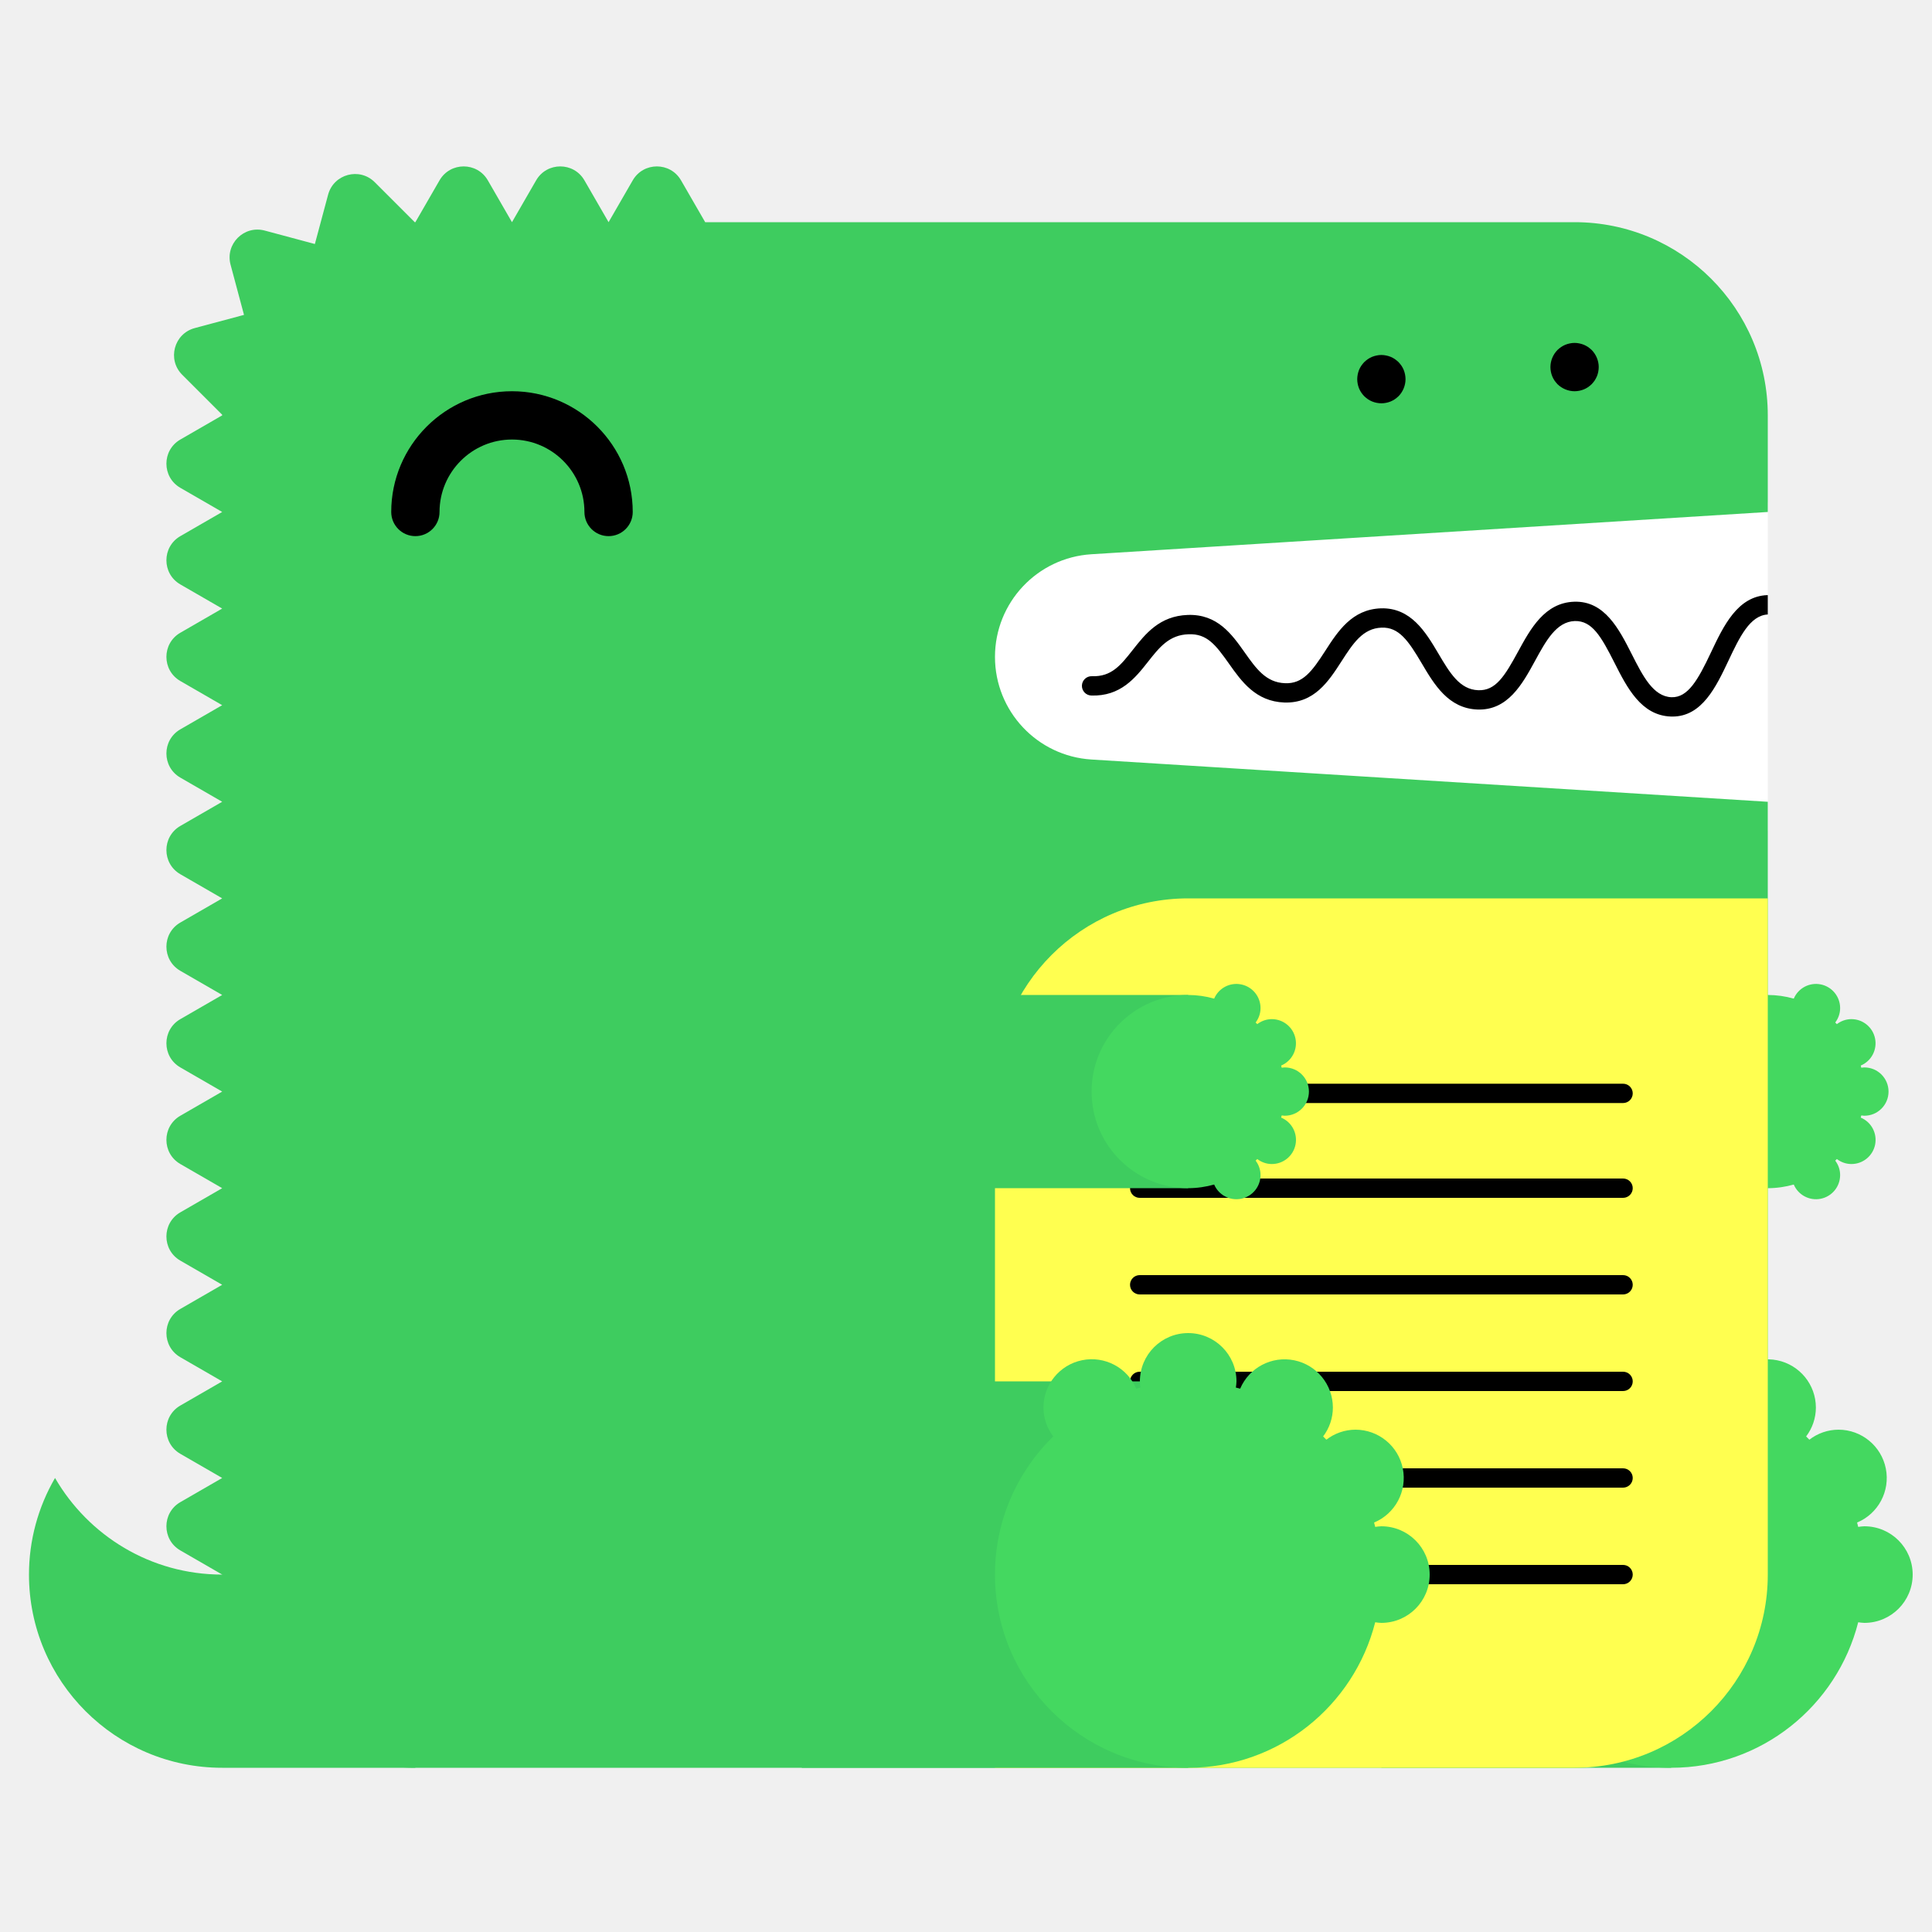
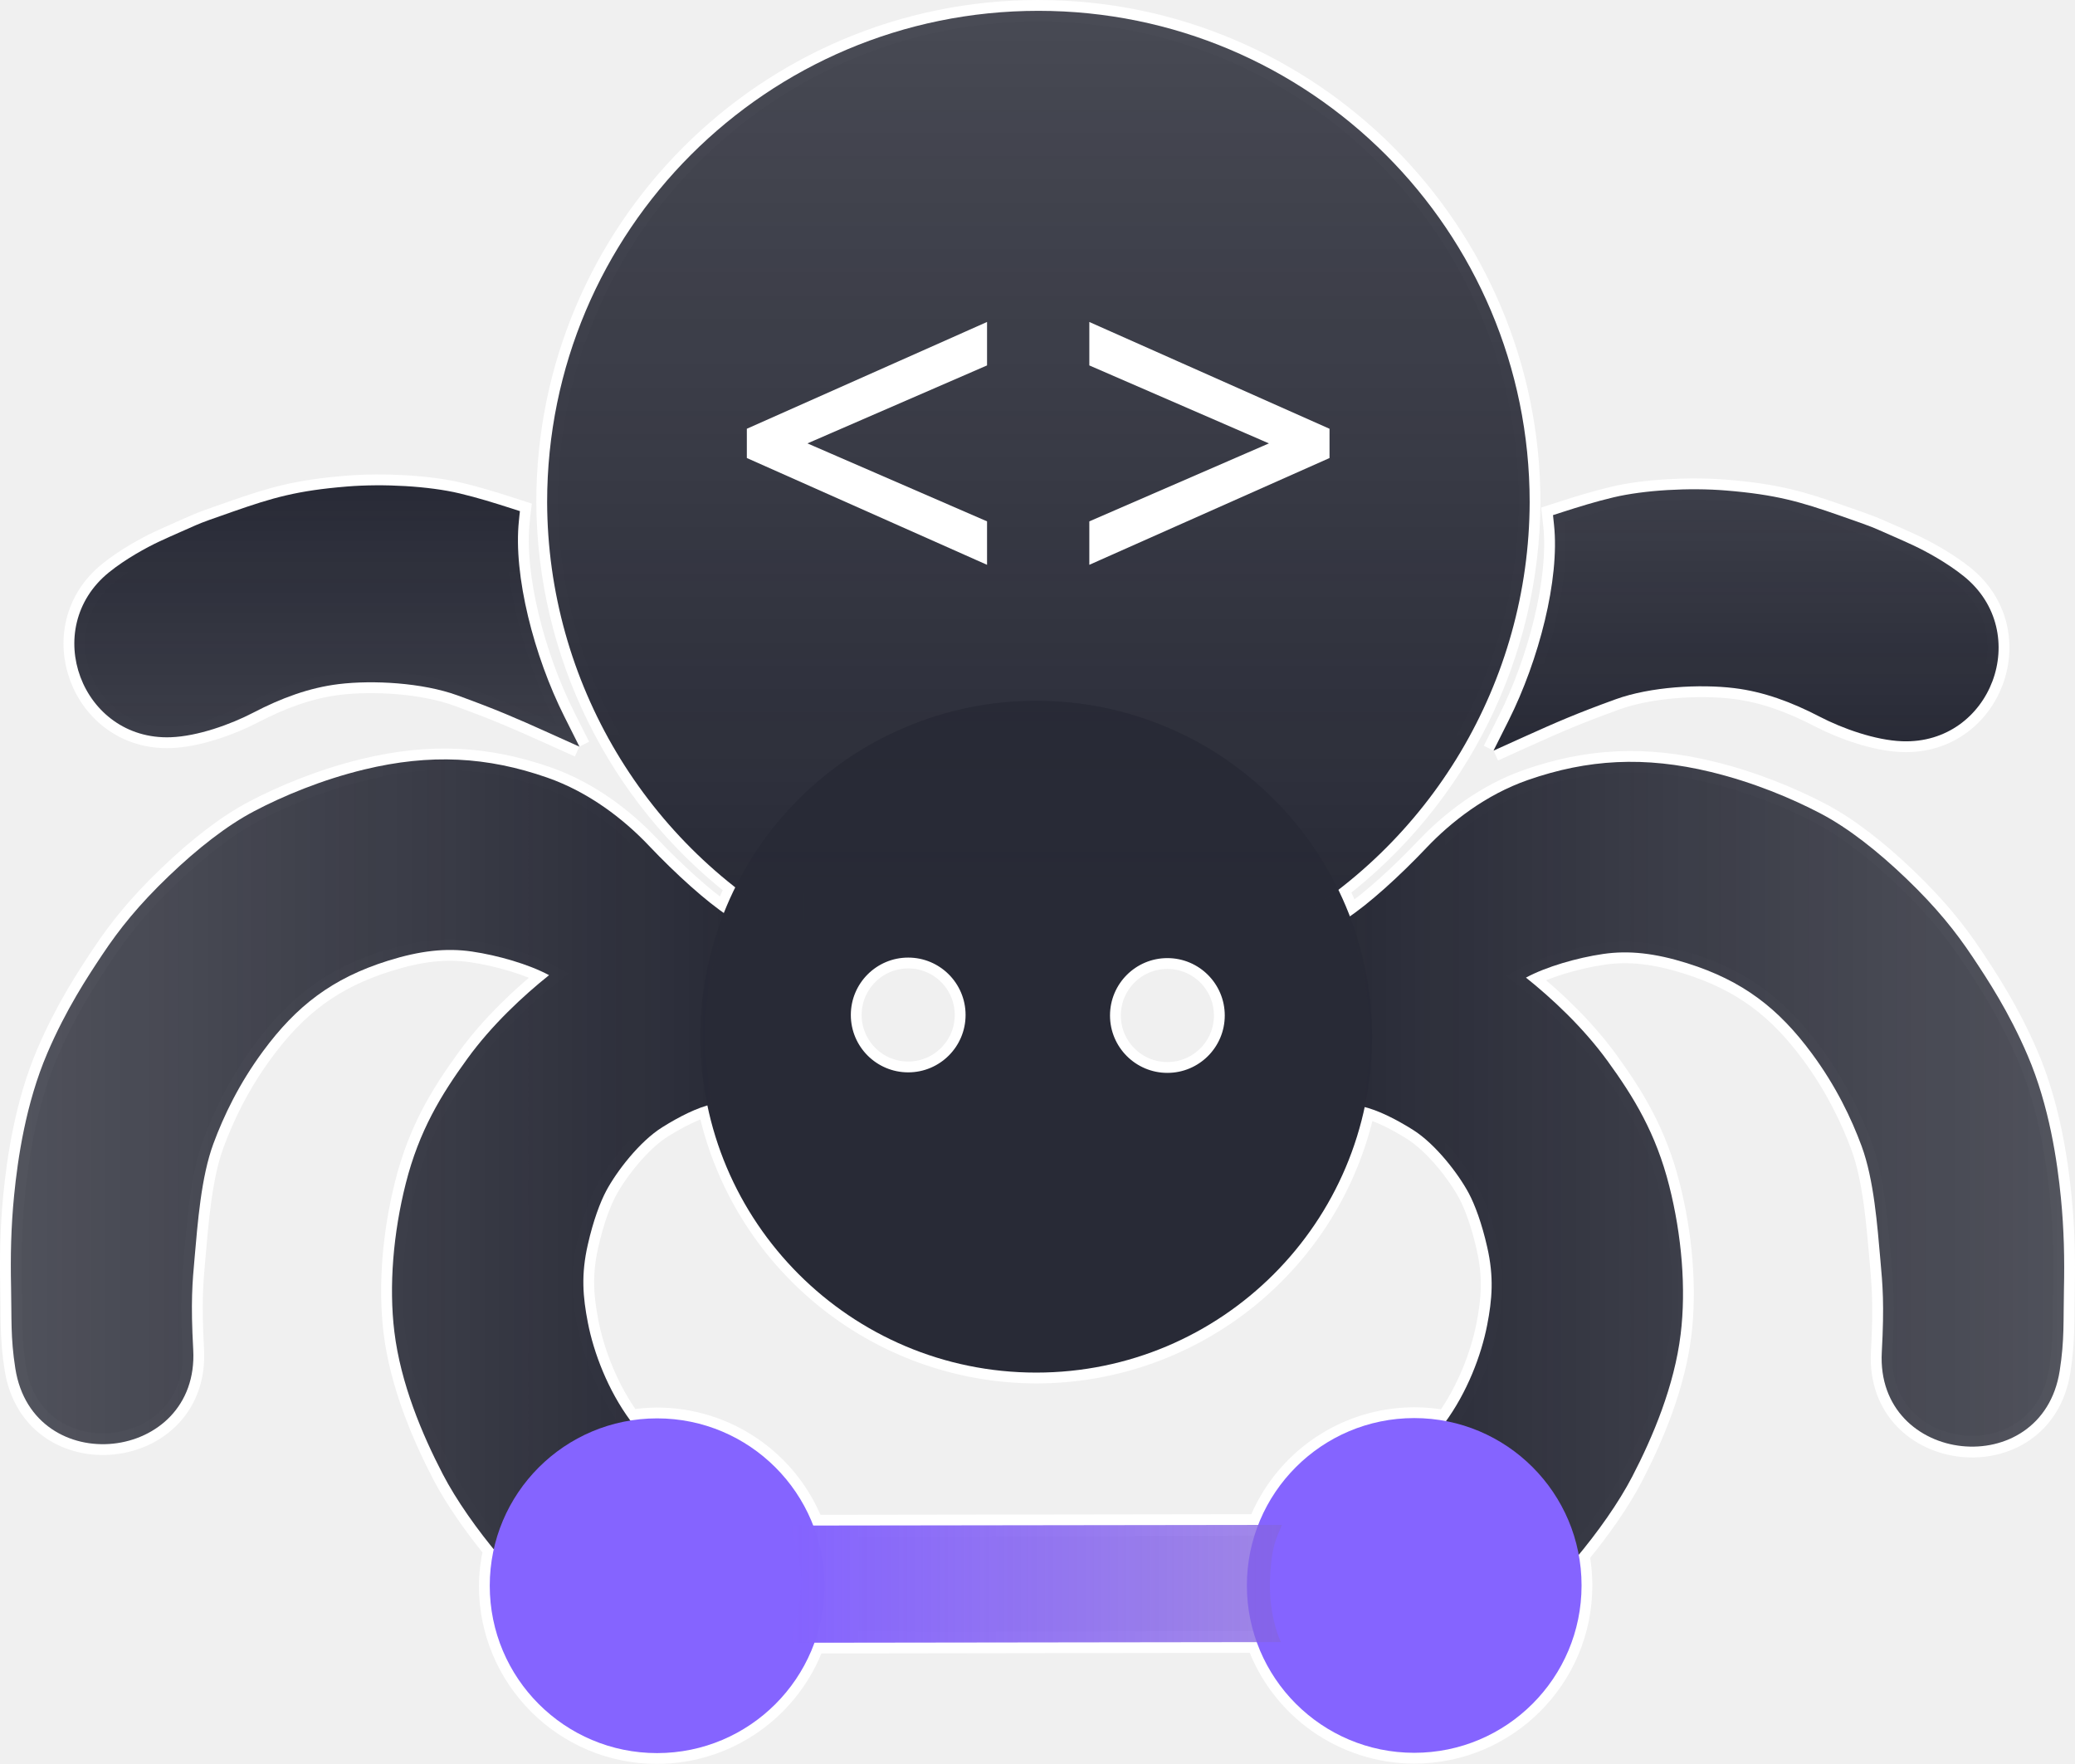
- <svg xmlns="http://www.w3.org/2000/svg" width="200" height="200" viewBox="0 0 200 200">
-   <g fill="none" fill-rule="evenodd">
-     <path fill="#FFF" d="M99 52h84v34H99z" />
-     <path d="M23 163c-7.398 0-13.843-4.027-17.303-10A19.886 19.886 0 0 0 3 163c0 11.046 8.954 20 20 20h20v-20H23z" fill="#3ECC5F" />
-     <path d="M112.98 57.376L183 53V43c0-11.046-8.954-20-20-20H73l-2.5-4.33c-1.112-1.925-3.889-1.925-5 0L63 23l-2.5-4.33c-1.111-1.925-3.889-1.925-5 0L53 23l-2.5-4.33c-1.111-1.925-3.889-1.925-5 0L43 23c-.022 0-.042.003-.065.003l-4.142-4.141c-1.57-1.571-4.252-.853-4.828 1.294l-1.369 5.104-5.192-1.392c-2.148-.575-4.111 1.389-3.535 3.536l1.39 5.193-5.102 1.367c-2.148.576-2.867 3.259-1.296 4.83l4.142 4.142c0 .021-.003.042-.003.064l-4.33 2.5c-1.925 1.111-1.925 3.889 0 5L23 53l-4.33 2.5c-1.925 1.111-1.925 3.889 0 5L23 63l-4.33 2.5c-1.925 1.111-1.925 3.889 0 5L23 73l-4.33 2.5c-1.925 1.111-1.925 3.889 0 5L23 83l-4.33 2.5c-1.925 1.111-1.925 3.889 0 5L23 93l-4.33 2.5c-1.925 1.111-1.925 3.889 0 5L23 103l-4.33 2.5c-1.925 1.111-1.925 3.889 0 5L23 113l-4.33 2.5c-1.925 1.111-1.925 3.889 0 5L23 123l-4.33 2.5c-1.925 1.111-1.925 3.889 0 5L23 133l-4.33 2.5c-1.925 1.111-1.925 3.889 0 5L23 143l-4.33 2.5c-1.925 1.111-1.925 3.889 0 5L23 153l-4.33 2.5c-1.925 1.111-1.925 3.889 0 5L23 163c0 11.046 8.954 20 20 20h120c11.046 0 20-8.954 20-20V83l-70.02-4.376A10.645 10.645 0 0 1 103 68c0-5.621 4.37-10.273 9.98-10.624" fill="#3ECC5F" />
-     <path fill="#3ECC5F" d="M143 183h30v-40h-30z" />
-     <path d="M193 158c-.219 0-.428.037-.639.064-.038-.15-.074-.301-.116-.451A5 5 0 0 0 190.32 148a4.96 4.96 0 0 0-3.016 1.036 26.531 26.531 0 0 0-.335-.336 4.955 4.955 0 0 0 1.011-2.987 5 5 0 0 0-9.599-1.959c-.148-.042-.297-.077-.445-.115.027-.211.064-.42.064-.639a5 5 0 0 0-5-5 5 5 0 0 0-5 5c0 .219.037.428.064.639-.148.038-.297.073-.445.115a4.998 4.998 0 0 0-9.599 1.959c0 1.125.384 2.151 1.011 2.987-3.717 3.632-6.031 8.693-6.031 14.3 0 11.046 8.954 20 20 20 9.339 0 17.16-6.41 19.361-15.064.211.027.42.064.639.064a5 5 0 0 0 5-5 5 5 0 0 0-5-5" fill="#44D860" />
-     <path fill="#3ECC5F" d="M153 123h30v-20h-30z" />
-     <path d="M193 115.5a2.5 2.5 0 1 0 0-5c-.109 0-.214.019-.319.032-.02-.075-.037-.15-.058-.225a2.501 2.501 0 0 0-.963-4.807c-.569 0-1.088.197-1.508.518a6.653 6.653 0 0 0-.168-.168c.314-.417.506-.931.506-1.494a2.5 2.5 0 0 0-4.8-.979A9.987 9.987 0 0 0 183 103c-5.522 0-10 4.478-10 10s4.478 10 10 10c.934 0 1.833-.138 2.69-.377a2.5 2.5 0 0 0 4.8-.979c0-.563-.192-1.077-.506-1.494.057-.055.113-.111.168-.168.42.321.939.518 1.508.518a2.5 2.5 0 0 0 .963-4.807c.021-.074.038-.15.058-.225.105.013.21.032.319.032" fill="#44D860" />
-     <path d="M63 55.5a2.5 2.5 0 0 1-2.5-2.5c0-4.136-3.364-7.5-7.5-7.5s-7.5 3.364-7.5 7.5a2.5 2.5 0 1 1-5 0c0-6.893 5.607-12.5 12.5-12.5S65.5 46.107 65.5 53a2.5 2.5 0 0 1-2.5 2.5" fill="#000" />
-     <path d="M103 183h60c11.046 0 20-8.954 20-20V93h-60c-11.046 0-20 8.954-20 20v70z" fill="#FFFF50" />
-     <path d="M168.02 124h-50.04a1 1 0 1 1 0-2h50.04a1 1 0 1 1 0 2m0 20h-50.04a1 1 0 1 1 0-2h50.04a1 1 0 1 1 0 2m0 20h-50.04a1 1 0 1 1 0-2h50.04a1 1 0 1 1 0 2m0-49.814h-50.04a1 1 0 1 1 0-2h50.04a1 1 0 1 1 0 2m0 19.814h-50.04a1 1 0 1 1 0-2h50.04a1 1 0 1 1 0 2m0 20h-50.04a1 1 0 1 1 0-2h50.04a1 1 0 1 1 0 2M183 61.611c-.012 0-.022-.006-.034-.005-3.09.105-4.552 3.196-5.842 5.923-1.346 2.85-2.387 4.703-4.093 4.647-1.889-.068-2.969-2.202-4.113-4.46-1.314-2.594-2.814-5.536-5.963-5.426-3.046.104-4.513 2.794-5.807 5.167-1.377 2.528-2.314 4.065-4.121 3.994-1.927-.07-2.951-1.805-4.136-3.813-1.321-2.236-2.848-4.75-5.936-4.664-2.994.103-4.465 2.385-5.763 4.4-1.373 2.13-2.335 3.428-4.165 3.351-1.973-.07-2.992-1.51-4.171-3.177-1.324-1.873-2.816-3.993-5.895-3.89-2.928.1-4.399 1.97-5.696 3.618-1.232 1.564-2.194 2.802-4.229 2.724a1 1 0 0 0-.072 2c3.017.101 4.545-1.8 5.872-3.487 1.177-1.496 2.193-2.787 4.193-2.855 1.926-.082 2.829 1.115 4.195 3.045 1.297 1.834 2.769 3.914 5.731 4.021 3.103.104 4.596-2.215 5.918-4.267 1.182-1.834 2.202-3.417 4.15-3.484 1.793-.067 2.769 1.35 4.145 3.681 1.297 2.197 2.766 4.686 5.787 4.796 3.125.108 4.634-2.62 5.949-5.035 1.139-2.088 2.214-4.06 4.119-4.126 1.793-.042 2.728 1.595 4.111 4.33 1.292 2.553 2.757 5.445 5.825 5.556l.169.003c3.064 0 4.518-3.075 5.805-5.794 1.139-2.41 2.217-4.68 4.067-4.773v-2z" fill="#000" />
-     <path fill="#3ECC5F" d="M83 183h40v-40H83z" />
-     <path d="M143 158c-.219 0-.428.037-.639.064-.038-.15-.074-.301-.116-.451A5 5 0 0 0 140.32 148a4.96 4.96 0 0 0-3.016 1.036 26.531 26.531 0 0 0-.335-.336 4.955 4.955 0 0 0 1.011-2.987 5 5 0 0 0-9.599-1.959c-.148-.042-.297-.077-.445-.115.027-.211.064-.42.064-.639a5 5 0 0 0-5-5 5 5 0 0 0-5 5c0 .219.037.428.064.639-.148.038-.297.073-.445.115a4.998 4.998 0 0 0-9.599 1.959c0 1.125.384 2.151 1.011 2.987-3.717 3.632-6.031 8.693-6.031 14.3 0 11.046 8.954 20 20 20 9.339 0 17.16-6.41 19.361-15.064.211.027.42.064.639.064a5 5 0 0 0 5-5 5 5 0 0 0-5-5" fill="#44D860" />
-     <path fill="#3ECC5F" d="M83 123h40v-20H83z" />
-     <path d="M133 115.5a2.5 2.5 0 1 0 0-5c-.109 0-.214.019-.319.032-.02-.075-.037-.15-.058-.225a2.501 2.501 0 0 0-.963-4.807c-.569 0-1.088.197-1.508.518a6.653 6.653 0 0 0-.168-.168c.314-.417.506-.931.506-1.494a2.5 2.5 0 0 0-4.8-.979A9.987 9.987 0 0 0 123 103c-5.522 0-10 4.478-10 10s4.478 10 10 10c.934 0 1.833-.138 2.69-.377a2.5 2.5 0 0 0 4.8-.979c0-.563-.192-1.077-.506-1.494.057-.055.113-.111.168-.168.42.321.939.518 1.508.518a2.5 2.5 0 0 0 .963-4.807c.021-.074.038-.15.058-.225.105.013.21.032.319.032" fill="#44D860" />
-     <path d="M143 41.75c-.16 0-.33-.02-.49-.05a2.52 2.52 0 0 1-.47-.14c-.15-.06-.29-.14-.431-.23-.13-.09-.259-.2-.38-.31-.109-.12-.219-.24-.309-.38s-.17-.28-.231-.43a2.619 2.619 0 0 1-.189-.96c0-.16.02-.33.05-.49.03-.16.08-.31.139-.47.061-.15.141-.29.231-.43.09-.13.2-.26.309-.38.121-.11.25-.22.38-.31.141-.09.281-.17.431-.23.149-.06.31-.11.47-.14.32-.07.65-.07.98 0 .159.03.32.08.47.14.149.06.29.14.43.23.13.09.259.2.38.31.11.12.22.25.31.38.09.14.17.28.23.43.06.16.11.31.14.47.029.16.05.33.05.49 0 .66-.271 1.31-.73 1.77-.121.11-.25.22-.38.31-.14.09-.281.17-.43.23a2.565 2.565 0 0 1-.96.19m20-1.25c-.66 0-1.3-.27-1.771-.73a3.802 3.802 0 0 1-.309-.38c-.09-.14-.17-.28-.231-.43a2.619 2.619 0 0 1-.189-.96c0-.66.27-1.3.729-1.77.121-.11.25-.22.38-.31.141-.09.281-.17.431-.23.149-.06.31-.11.47-.14.32-.07.66-.07.98 0 .159.03.32.08.47.14.149.06.29.14.43.23.13.09.259.2.38.31.459.47.73 1.11.73 1.77 0 .16-.021.33-.05.49-.03.16-.08.32-.14.47-.07.15-.14.29-.23.43-.09.13-.2.26-.31.38-.121.11-.25.22-.38.31-.14.09-.281.17-.43.23a2.565 2.565 0 0 1-.96.19" fill="#000" />
+ <svg xmlns="http://www.w3.org/2000/svg" xmlns:xlink="http://www.w3.org/1999/xlink" width="112.108mm" height="95.288mm" viewBox="0 0 112.108 95.288" version="1.1" id="svg1" xml:space="preserve">
+   <defs id="defs1">
+     <linearGradient id="linearGradient98">
+       <stop style="stop-color:#8564ff;stop-opacity:1;" offset="0" id="stop98" />
+       <stop style="stop-color:#8564e2;stop-opacity:0.762;" offset="1" id="stop99" />
+     </linearGradient>
+     <linearGradient id="linearGradient95">
+       <stop style="stop-color:#282a36;stop-opacity:0.9;" offset="0" id="stop96" />
+       <stop style="stop-color:#282a36;stop-opacity:1;" offset="1" id="stop95" />
+     </linearGradient>
+     <linearGradient id="linearGradient93">
+       <stop style="stop-color:#282a36;stop-opacity:1;" offset="0" id="stop93" />
+       <stop style="stop-color:#282a36;stop-opacity:0.9;" offset="1" id="stop94" />
+     </linearGradient>
+     <linearGradient id="linearGradient91">
+       <stop style="stop-color:#282a36;stop-opacity:0.8;" offset="0" id="stop92" />
+       <stop style="stop-color:#282a36;stop-opacity:1;" offset="1" id="stop91" />
+     </linearGradient>
+     <linearGradient id="linearGradient89">
+       <stop style="stop-color:#282a36;stop-opacity:1;" offset="0" id="stop89" />
+       <stop style="stop-color:#282a36;stop-opacity:0.8;" offset="1" id="stop90" />
+     </linearGradient>
+     <linearGradient id="linearGradient86">
+       <stop style="stop-color:#282a36;stop-opacity:1;" offset="0" id="stop86" />
+       <stop style="stop-color:#282a36;stop-opacity:0.844;" offset="1" id="stop87" />
+     </linearGradient>
+     <linearGradient id="swatch83">
+       <stop style="stop-color:#282a36;stop-opacity:1;" offset="0" id="stop84" />
+     </linearGradient>
+     <linearGradient id="linearGradient66">
+       <stop style="stop-color:#282a36;stop-opacity:1;" offset="0" id="stop66" />
+       <stop style="stop-color:#282a36;stop-opacity:1;" offset="1" id="stop67" />
+     </linearGradient>
+     <linearGradient id="swatch42">
+       <stop style="stop-color:#000000;stop-opacity:1;" offset="0" id="stop43" />
+     </linearGradient>
+     <linearGradient xlink:href="#linearGradient66" id="linearGradient67" x1="-98.393" y1="99.07" x2="-62.1" y2="99.07" gradientUnits="userSpaceOnUse" />
+     <linearGradient xlink:href="#linearGradient86" id="linearGradient87" x1="-74.619" y1="99.188" x2="-24.831" y2="99.188" gradientUnits="userSpaceOnUse" />
+     <linearGradient xlink:href="#linearGradient89" id="linearGradient90" x1="114.444" y1="90.087" x2="154.609" y2="90.087" gradientUnits="userSpaceOnUse" />
+     <linearGradient xlink:href="#linearGradient91" id="linearGradient92" x1="43.67" y1="89.954" x2="83.835" y2="89.954" gradientUnits="userSpaceOnUse" />
+     <linearGradient xlink:href="#linearGradient93" id="linearGradient94" x1="6.757" y1="1140.145" x2="13.263" y2="1140.145" gradientUnits="userSpaceOnUse" />
+     <linearGradient xlink:href="#linearGradient95" id="linearGradient96" x1="6.38" y1="1139.817" x2="12.589" y2="1139.817" gradientUnits="userSpaceOnUse" />
+     <linearGradient xlink:href="#linearGradient98" id="linearGradient99" x1="85.728" y1="109.805" x2="112.345" y2="109.805" gradientUnits="userSpaceOnUse" />
+   </defs>
+   <g id="g66" transform="translate(-43.08553,-24.24604)">
+     <path d="m 6.38,1133.816 c 0.11,0.243 0.219,0.486 0.329,0.729 0.35,0.776 0.556,1.251 0.89,2.17 0.302,0.833 0.365,2.012 0.267,2.818 -0.085,0.701 -0.332,1.367 -0.68,2.035 -0.279,0.536 -0.56,1.321 -0.583,1.958 -0.079,2.119 2.586,3.117 3.919,1.468 0.322,-0.398 0.592,-0.897 0.726,-1.182 0.151,-0.321 0.31,-0.699 0.392,-0.877 0.066,-0.144 0.173,-0.451 0.325,-0.887 0.331,-0.948 0.499,-1.521 0.596,-2.709 0.071,-0.87 0.01,-1.947 -0.163,-2.675 -0.104,-0.436 -0.225,-0.822 -0.351,-1.216 -0.024,-0.073 -0.047,-0.146 -0.071,-0.22 -0.076,0.01 -0.153,0.016 -0.229,0.024 -1.298,0.138 -3.221,-0.36 -4.651,-1.079 -0.238,-0.119 -0.476,-0.239 -0.715,-0.359" style="fill:none;fill-opacity:1;stroke:#ffffff;stroke-width:0.515;stroke-dasharray:none;stroke-opacity:1;paint-order:stroke fill markers" id="path60" transform="matrix(0,-2.273307,-2.273307,0,2651.898,79.08296)" />
+     <path d="m 6.757,1133.857 c 0.115,0.255 0.23,0.509 0.345,0.764 0.367,0.813 0.583,1.31 0.932,2.273 0.317,0.873 0.382,2.108 0.279,2.953 -0.089,0.735 -0.348,1.432 -0.712,2.132 -0.292,0.561 -0.587,1.384 -0.611,2.052 -0.083,2.22 2.709,3.266 4.106,1.538 0.337,-0.417 0.62,-0.94 0.761,-1.239 0.158,-0.336 0.325,-0.732 0.41,-0.919 0.069,-0.151 0.181,-0.472 0.341,-0.929 0.347,-0.994 0.523,-1.594 0.625,-2.838 0.075,-0.911 0.011,-2.04 -0.171,-2.803 -0.109,-0.457 -0.235,-0.861 -0.368,-1.274 -0.025,-0.076 -0.049,-0.153 -0.074,-0.23 -0.08,0.01 -0.16,0.017 -0.24,0.025 -1.36,0.145 -3.375,-0.378 -4.873,-1.13 -0.25,-0.125 -0.499,-0.251 -0.749,-0.376" style="fill:none;fill-opacity:1;stroke:#ffffff;stroke-width:0.539;stroke-dasharray:none;stroke-opacity:1;paint-order:stroke fill markers" id="path61" transform="matrix(0,-2.169748,2.169748,0,-2336.404,79.45521)" />
+     <path id="path62" style="fill:none;fill-opacity:1;stroke:#ffffff;stroke-width:1.17;stroke-dasharray:none;stroke-opacity:1;paint-order:stroke fill markers" d="m -24.831,99.188 a 26.542,26.542 0 0 0 -26.542,-26.542 26.542,26.542 0 0 0 -20.793,10.213 18.147,18.147 0 0 0 -1.421,-0.624 c 0.799,-1.162 2.203,-2.712 3.664,-4.098 1.415,-1.344 2.879,-3.222 3.67,-5.484 1.13,-3.234 1.303,-6.316 0.439,-9.886 -0.56,-2.315 -1.441,-4.403 -2.246,-5.938 -0.783,-1.493 -2.029,-3.077 -3.5,-4.612 -1.579,-1.648 -2.881,-2.688 -4.247,-3.597 -1.205,-0.803 -2.961,-1.964 -5.335,-2.98 -2.721,-1.165 -5.709,-1.598 -7.691,-1.793 -1.702,-0.167 -3.283,-0.2 -4.951,-0.163 -1.663,0.037 -2.708,-0.035 -4.387,0.23 -6.056,0.952 -5.11,9.942 1.012,9.611 2.595,-0.141 3.605,-0.048 5.008,0.078 1.804,0.161 4.317,0.342 6.124,1.011 1.495,0.554 3.232,1.381 4.997,2.683 2.432,1.794 3.939,3.726 4.885,6.746 0.542,1.73 0.702,3.136 0.498,4.538 -0.205,1.403 -0.689,3.079 -1.277,4.168 -1.112,-1.393 -2.687,-3.089 -4.499,-4.405 -1.961,-1.426 -3.908,-2.615 -6.752,-3.336 -2.68,-0.679 -5.554,-0.917 -8.012,-0.618 -2.792,0.34 -5.542,1.499 -7.698,2.619 -1.26,0.655 -2.71,1.66 -4.072,2.773 a 9.041,9.041 0 0 0 -1.95,-0.237 9.041,9.041 0 0 0 -9.041,9.041 9.041,9.041 0 0 0 5.967,8.478 l 0.034,23.943 a 9.041,9.041 0 0 0 -5.985,8.484 9.041,9.041 0 0 0 9.041,9.041 9.041,9.041 0 0 0 1.656,-0.155 c 1.403,1.161 2.913,2.213 4.217,2.891 2.156,1.12 4.906,2.279 7.698,2.619 2.458,0.299 5.332,0.062 8.012,-0.618 2.844,-0.721 4.791,-1.91 6.752,-3.336 1.812,-1.317 3.387,-3.013 4.499,-4.405 0.588,1.089 1.072,2.765 1.277,4.168 0.205,1.401 0.045,2.807 -0.498,4.538 -0.946,3.02 -2.453,4.952 -4.885,6.746 -1.766,1.302 -3.502,2.129 -4.997,2.683 -1.807,0.669 -4.32,0.851 -6.124,1.012 -1.403,0.126 -2.413,0.219 -5.008,0.078 -6.121,-0.331 -7.068,8.659 -1.012,9.611 1.68,0.265 2.725,0.194 4.387,0.23 1.668,0.037 3.249,0.004 4.951,-0.163 1.982,-0.195 4.97,-0.628 7.691,-1.793 2.374,-1.016 4.13,-2.177 5.335,-2.98 1.365,-0.909 2.668,-1.949 4.247,-3.597 1.47,-1.535 2.717,-3.119 3.5,-4.612 0.805,-1.536 1.686,-3.623 2.246,-5.938 0.864,-3.57 0.692,-6.651 -0.439,-9.886 -0.791,-2.263 -2.255,-4.141 -3.671,-5.485 -1.476,-1.401 -2.896,-2.969 -3.69,-4.135 a 18.147,18.147 0 0 0 1.457,-0.633 26.542,26.542 0 0 0 20.916,10.355 26.542,26.542 0 0 0 26.542,-26.542 z m -51.144,-7.034 a 3.1,3.1 0 0 1 -3.1,3.1 3.1,3.1 0 0 1 -3.1,-3.1 3.1,3.1 0 0 1 3.1,-3.1 3.1,3.1 0 0 1 3.1,3.1 z m -0.028,14.003 a 3.1,3.1 0 0 1 -3.1,3.1 3.1,3.1 0 0 1 -3.1,-3.1 3.1,3.1 0 0 1 3.1,-3.1 3.1,3.1 0 0 1 3.1,3.1 z m -7.953,-24.804 a 18.147,18.147 0 0 0 -14.438,17.717 18.147,18.147 0 0 0 14.341,17.738 c -0.203,0.794 -0.654,1.699 -1.222,2.605 -0.769,1.227 -2.382,2.465 -3.433,3.026 -0.619,0.331 -1.618,0.705 -2.904,0.995 -1.627,0.373 -2.834,0.267 -4.212,0 -1.603,-0.31 -3.563,-1.054 -5.193,-2.227 a 9.041,9.041 0 0 0 0.165,-1.716 9.041,9.041 0 0 0 -5.777,-8.407 l -0.034,-24.063 a 9.041,9.041 0 0 0 5.795,-8.435 9.041,9.041 0 0 0 -0.126,-1.442 c 1.651,-1.217 3.665,-1.985 5.303,-2.302 1.378,-0.267 2.585,-0.373 4.212,0 1.286,0.291 2.285,0.665 2.904,0.996 1.051,0.562 2.664,1.799 3.433,3.026 0.54,0.862 0.97,1.721 1.186,2.488 z" transform="rotate(-90)" />
+   </g>
+   <g id="layer1" transform="translate(-43.08553,-24.24604)">
+     <path d="m 6.38,1133.816 c 0.11,0.243 0.219,0.486 0.329,0.729 0.35,0.776 0.556,1.251 0.89,2.17 0.302,0.833 0.365,2.012 0.267,2.818 -0.085,0.701 -0.332,1.367 -0.68,2.035 -0.279,0.536 -0.56,1.321 -0.583,1.958 -0.079,2.119 2.586,3.117 3.919,1.468 0.322,-0.398 0.592,-0.897 0.726,-1.182 0.151,-0.321 0.31,-0.699 0.392,-0.877 0.066,-0.144 0.173,-0.451 0.325,-0.887 0.331,-0.948 0.499,-1.521 0.596,-2.709 0.071,-0.87 0.01,-1.947 -0.163,-2.675 -0.104,-0.436 -0.225,-0.822 -0.351,-1.216 -0.024,-0.073 -0.047,-0.146 -0.071,-0.22 -0.076,0.01 -0.153,0.016 -0.229,0.024 -1.298,0.138 -3.221,-0.36 -4.651,-1.079 -0.238,-0.119 -0.476,-0.239 -0.715,-0.359" style="fill:url(#linearGradient96);fill-opacity:1;stroke:none;stroke-width:0.119;stroke-dasharray:none;stroke-opacity:1" id="path6-7" transform="matrix(0,-2.273307,-2.273307,0,2651.898,79.08296)" />
+     <path id="path35" style="fill:url(#linearGradient67);fill-opacity:1;stroke:none;stroke-width:0.27;stroke-dasharray:none;stroke-opacity:0.919" d="m -62.1,99.07 a 18.147,18.147 0 0 0 -18.147,-18.147 18.147,18.147 0 0 0 -18.147,18.147 18.147,18.147 0 0 0 18.147,18.147 18.147,18.147 0 0 0 18.147,-18.147 z m -13.875,-6.916 a 3.1,3.1 0 0 1 -3.1,3.1 3.1,3.1 0 0 1 -3.1,-3.1 3.1,3.1 0 0 1 3.1,-3.1 3.1,3.1 0 0 1 3.1,3.1 z m -0.028,14.003 a 3.1,3.1 0 0 1 -3.1,3.1 3.1,3.1 0 0 1 -3.1,-3.1 3.1,3.1 0 0 1 3.1,-3.1 3.1,3.1 0 0 1 3.1,3.1 z" transform="rotate(-90)" />
+     <path id="path35-6" style="fill:url(#linearGradient87);fill-opacity:1;stroke:none;stroke-width:0.27;stroke-dasharray:none;stroke-opacity:1" d="M -24.831,99.188 A 26.542,26.542 0 0 0 -51.373,72.646 26.542,26.542 0 0 0 -74.619,86.519 h 2.123 v 25.4 h -2.09 a 26.542,26.542 0 0 0 23.213,13.811 26.542,26.542 0 0 0 26.542,-26.542 z" transform="rotate(-90)" />
+     <path d="m 78.138,69.923 c -1.344,-1.415 -3.222,-2.88 -5.485,-3.67 -3.234,-1.13 -6.315,-1.303 -9.886,-0.439 -2.315,0.56 -4.403,1.441 -5.938,2.247 -1.493,0.783 -3.076,2.029 -4.612,3.499 -1.648,1.579 -2.688,2.882 -3.597,4.247 -0.803,1.205 -1.964,2.961 -2.98,5.335 -1.165,2.721 -1.598,5.709 -1.793,7.691 -0.167,1.702 -0.2,3.284 -0.163,4.952 0.037,1.663 -0.035,2.708 0.23,4.387 0.952,6.056 9.942,5.109 9.611,-1.012 -0.141,-2.595 -0.048,-3.605 0.078,-5.008 0.161,-1.804 0.343,-4.317 1.012,-6.124 0.554,-1.495 1.38,-3.232 2.683,-4.997 1.794,-2.432 3.727,-3.939 6.746,-4.885 1.73,-0.542 3.137,-0.702 4.538,-0.498 1.403,0.205 3.079,0.689 4.168,1.277 -1.393,1.112 -3.089,2.687 -4.405,4.499 -1.426,1.961 -2.616,3.908 -3.336,6.752 -0.679,2.68 -0.917,5.554 -0.617,8.012 0.34,2.792 1.498,5.542 2.619,7.698 0.718,1.382 1.851,2.998 3.094,4.469 0.054,0.059 0.117,0.133 0.18,0.207 1.368,1.606 2.355,2.59 3.187,3.272 0.932,0.764 2.139,1.841 3.891,2.485 4.958,1.822 8.781,-4.544 4.845,-8.065 -1.8,-1.61 -3.286,-2.949 -4.825,-4.961 -0.082,-0.105 -0.163,-0.211 -0.234,-0.298 -1.219,-1.652 -1.987,-3.667 -2.304,-5.306 -0.267,-1.378 -0.373,-2.585 0,-4.212 0.291,-1.286 0.665,-2.285 0.995,-2.904 0.562,-1.051 1.799,-2.664 3.026,-3.432 0.94,-0.588 1.881,-1.058 2.695,-1.249 -0.334,-2.672 -0.521,-3.093 -0.264,-5.549 0.257,-2.456 1.125,-4.62 1.125,-4.62 -1.177,-0.771 -2.827,-2.265 -4.285,-3.8 z" style="fill:url(#linearGradient92);fill-opacity:1;stroke:none;stroke-width:0.27;stroke-dasharray:none" id="path25" />
+     <path d="m 120.142,70.055 c 1.343,-1.415 3.222,-2.88 5.485,-3.67 3.234,-1.13 6.315,-1.303 9.886,-0.439 2.315,0.56 4.403,1.441 5.938,2.247 1.493,0.783 3.076,2.029 4.612,3.499 1.648,1.579 2.688,2.882 3.597,4.247 0.803,1.205 1.964,2.961 2.98,5.335 1.165,2.721 1.598,5.709 1.793,7.691 0.167,1.702 0.2,3.284 0.163,4.952 -0.037,1.663 0.035,2.708 -0.23,4.387 -0.952,6.056 -9.942,5.109 -9.611,-1.012 0.141,-2.595 0.048,-3.605 -0.078,-5.008 -0.161,-1.804 -0.343,-4.317 -1.012,-6.124 -0.553,-1.495 -1.38,-3.232 -2.683,-4.997 -1.794,-2.432 -3.727,-3.939 -6.746,-4.885 -1.73,-0.542 -3.137,-0.702 -4.538,-0.498 -1.403,0.205 -3.079,0.689 -4.168,1.277 1.393,1.112 3.089,2.687 4.405,4.499 1.426,1.961 2.616,3.908 3.336,6.752 0.679,2.68 0.917,5.554 0.617,8.012 -0.34,2.792 -1.498,5.542 -2.619,7.698 -0.718,1.382 -1.851,2.998 -3.094,4.469 -0.054,0.059 -0.117,0.133 -0.18,0.207 -1.368,1.606 -2.355,2.59 -3.187,3.272 -0.932,0.764 -2.139,1.841 -3.891,2.485 -4.958,1.822 -8.781,-4.544 -4.845,-8.065 1.8,-1.61 3.286,-2.949 4.825,-4.961 0.083,-0.105 0.163,-0.211 0.234,-0.298 1.219,-1.652 1.987,-3.667 2.304,-5.306 0.267,-1.378 0.373,-2.585 0,-4.212 -0.291,-1.286 -0.665,-2.285 -0.995,-2.904 -0.562,-1.051 -1.799,-2.664 -3.026,-3.432 -0.94,-0.588 -1.881,-1.058 -2.695,-1.249 0.334,-2.672 0.521,-3.093 0.264,-5.549 -0.257,-2.456 -1.125,-4.62 -1.125,-4.62 1.177,-0.771 2.827,-2.265 4.285,-3.8 z" style="fill:url(#linearGradient90);fill-opacity:1;stroke:none;stroke-width:0.27;stroke-dasharray:none" id="path49" />
+     <path d="m 6.757,1133.857 c 0.115,0.255 0.23,0.509 0.345,0.764 0.367,0.813 0.583,1.31 0.932,2.273 0.317,0.873 0.382,2.108 0.279,2.953 -0.089,0.735 -0.348,1.432 -0.712,2.132 -0.292,0.561 -0.587,1.384 -0.611,2.052 -0.083,2.22 2.709,3.266 4.106,1.538 0.337,-0.417 0.62,-0.94 0.761,-1.239 0.158,-0.336 0.325,-0.732 0.41,-0.919 0.069,-0.151 0.181,-0.472 0.341,-0.929 0.347,-0.994 0.523,-1.594 0.625,-2.838 0.075,-0.911 0.011,-2.04 -0.171,-2.803 -0.109,-0.457 -0.235,-0.861 -0.368,-1.274 -0.025,-0.076 -0.049,-0.153 -0.074,-0.23 -0.08,0.01 -0.16,0.017 -0.24,0.025 -1.36,0.145 -3.375,-0.378 -4.873,-1.13 -0.25,-0.125 -0.499,-0.251 -0.749,-0.376" style="fill:url(#linearGradient94);fill-opacity:1;stroke:none;stroke-width:0.124;stroke-dasharray:none;stroke-opacity:1" id="path6-7-1" transform="matrix(0,-2.169748,2.169748,0,-2336.404,79.45521)" />
+     <circle style="fill:#8564ff;fill-opacity:1;stroke:none;stroke-width:0.27;stroke-dasharray:none;stroke-opacity:1" id="path35-1" cx="-109.908" cy="78.587" r="9.041" transform="rotate(-90)" />
+     <circle style="fill:#8564ff;fill-opacity:1;stroke:none;stroke-width:0.27;stroke-dasharray:none;stroke-opacity:1" id="path35-1-5" cx="-109.892" cy="119.493" r="9.041" transform="rotate(-90)" />
+     <path style="fill:url(#linearGradient99);fill-opacity:1;stroke:none;stroke-width:0.284;stroke-dasharray:none;stroke-opacity:1" d="m 85.728,106.658 c 0.257,0.696 0.628,1.936 0.652,2.935 0.027,1.147 -0.585,3.395 -0.585,3.395 l 26.489,-0.036 c 0,0 -0.661,-1.395 -0.583,-3.359 0.078,-1.964 0.395,-2.311 0.644,-2.971 z" id="path47" />
+     <path style="font-size:66.667px;white-space:pre;fill:#ffffff;stroke:#ffffff;stroke-width:1.02" d="M 372.41,204.275 334.844,187.575 v -4.036 l 37.565,-16.699 v 5.859 l -29.622,12.858 29.622,12.858 z m 55.013,-16.699 -37.565,16.699 v -5.859 l 29.622,-12.858 -29.622,-12.858 v -5.859 l 37.565,16.699 z" id="text48-1" transform="matrix(0.3363388,0,0,0.3363388,-29.01348,-14.21194)" aria-label="&lt;&gt;" />
  </g>
</svg>
